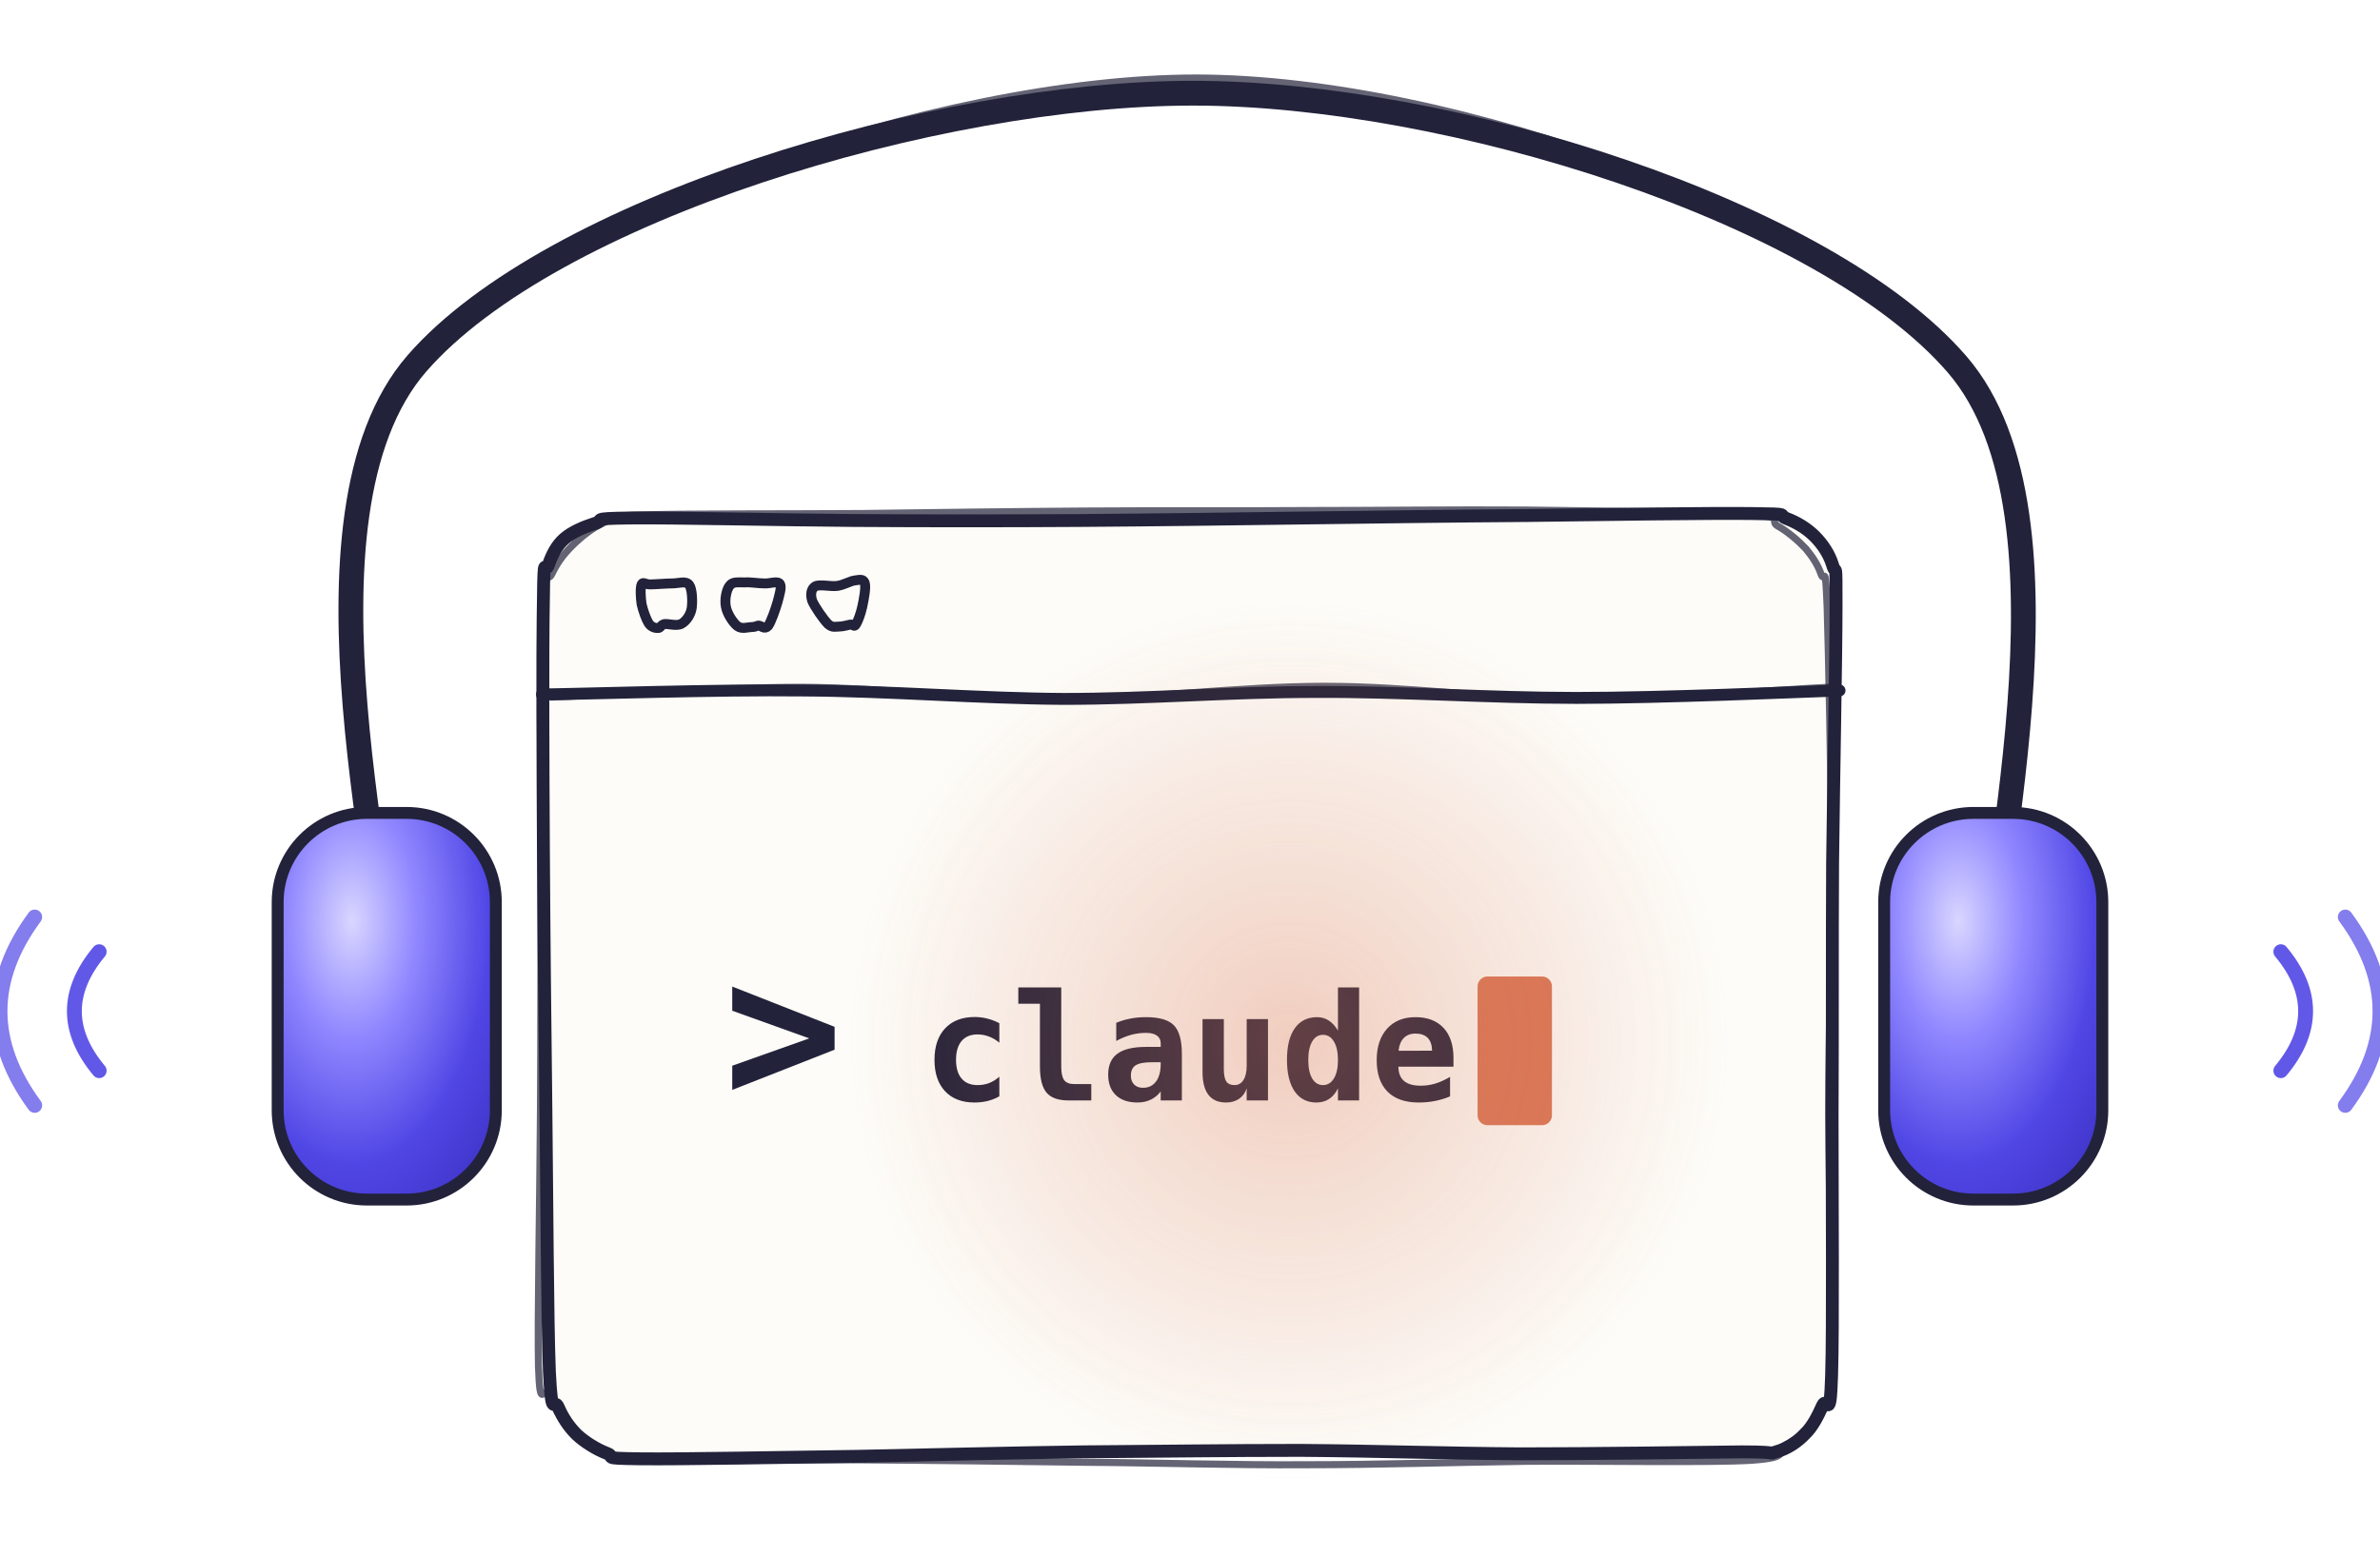
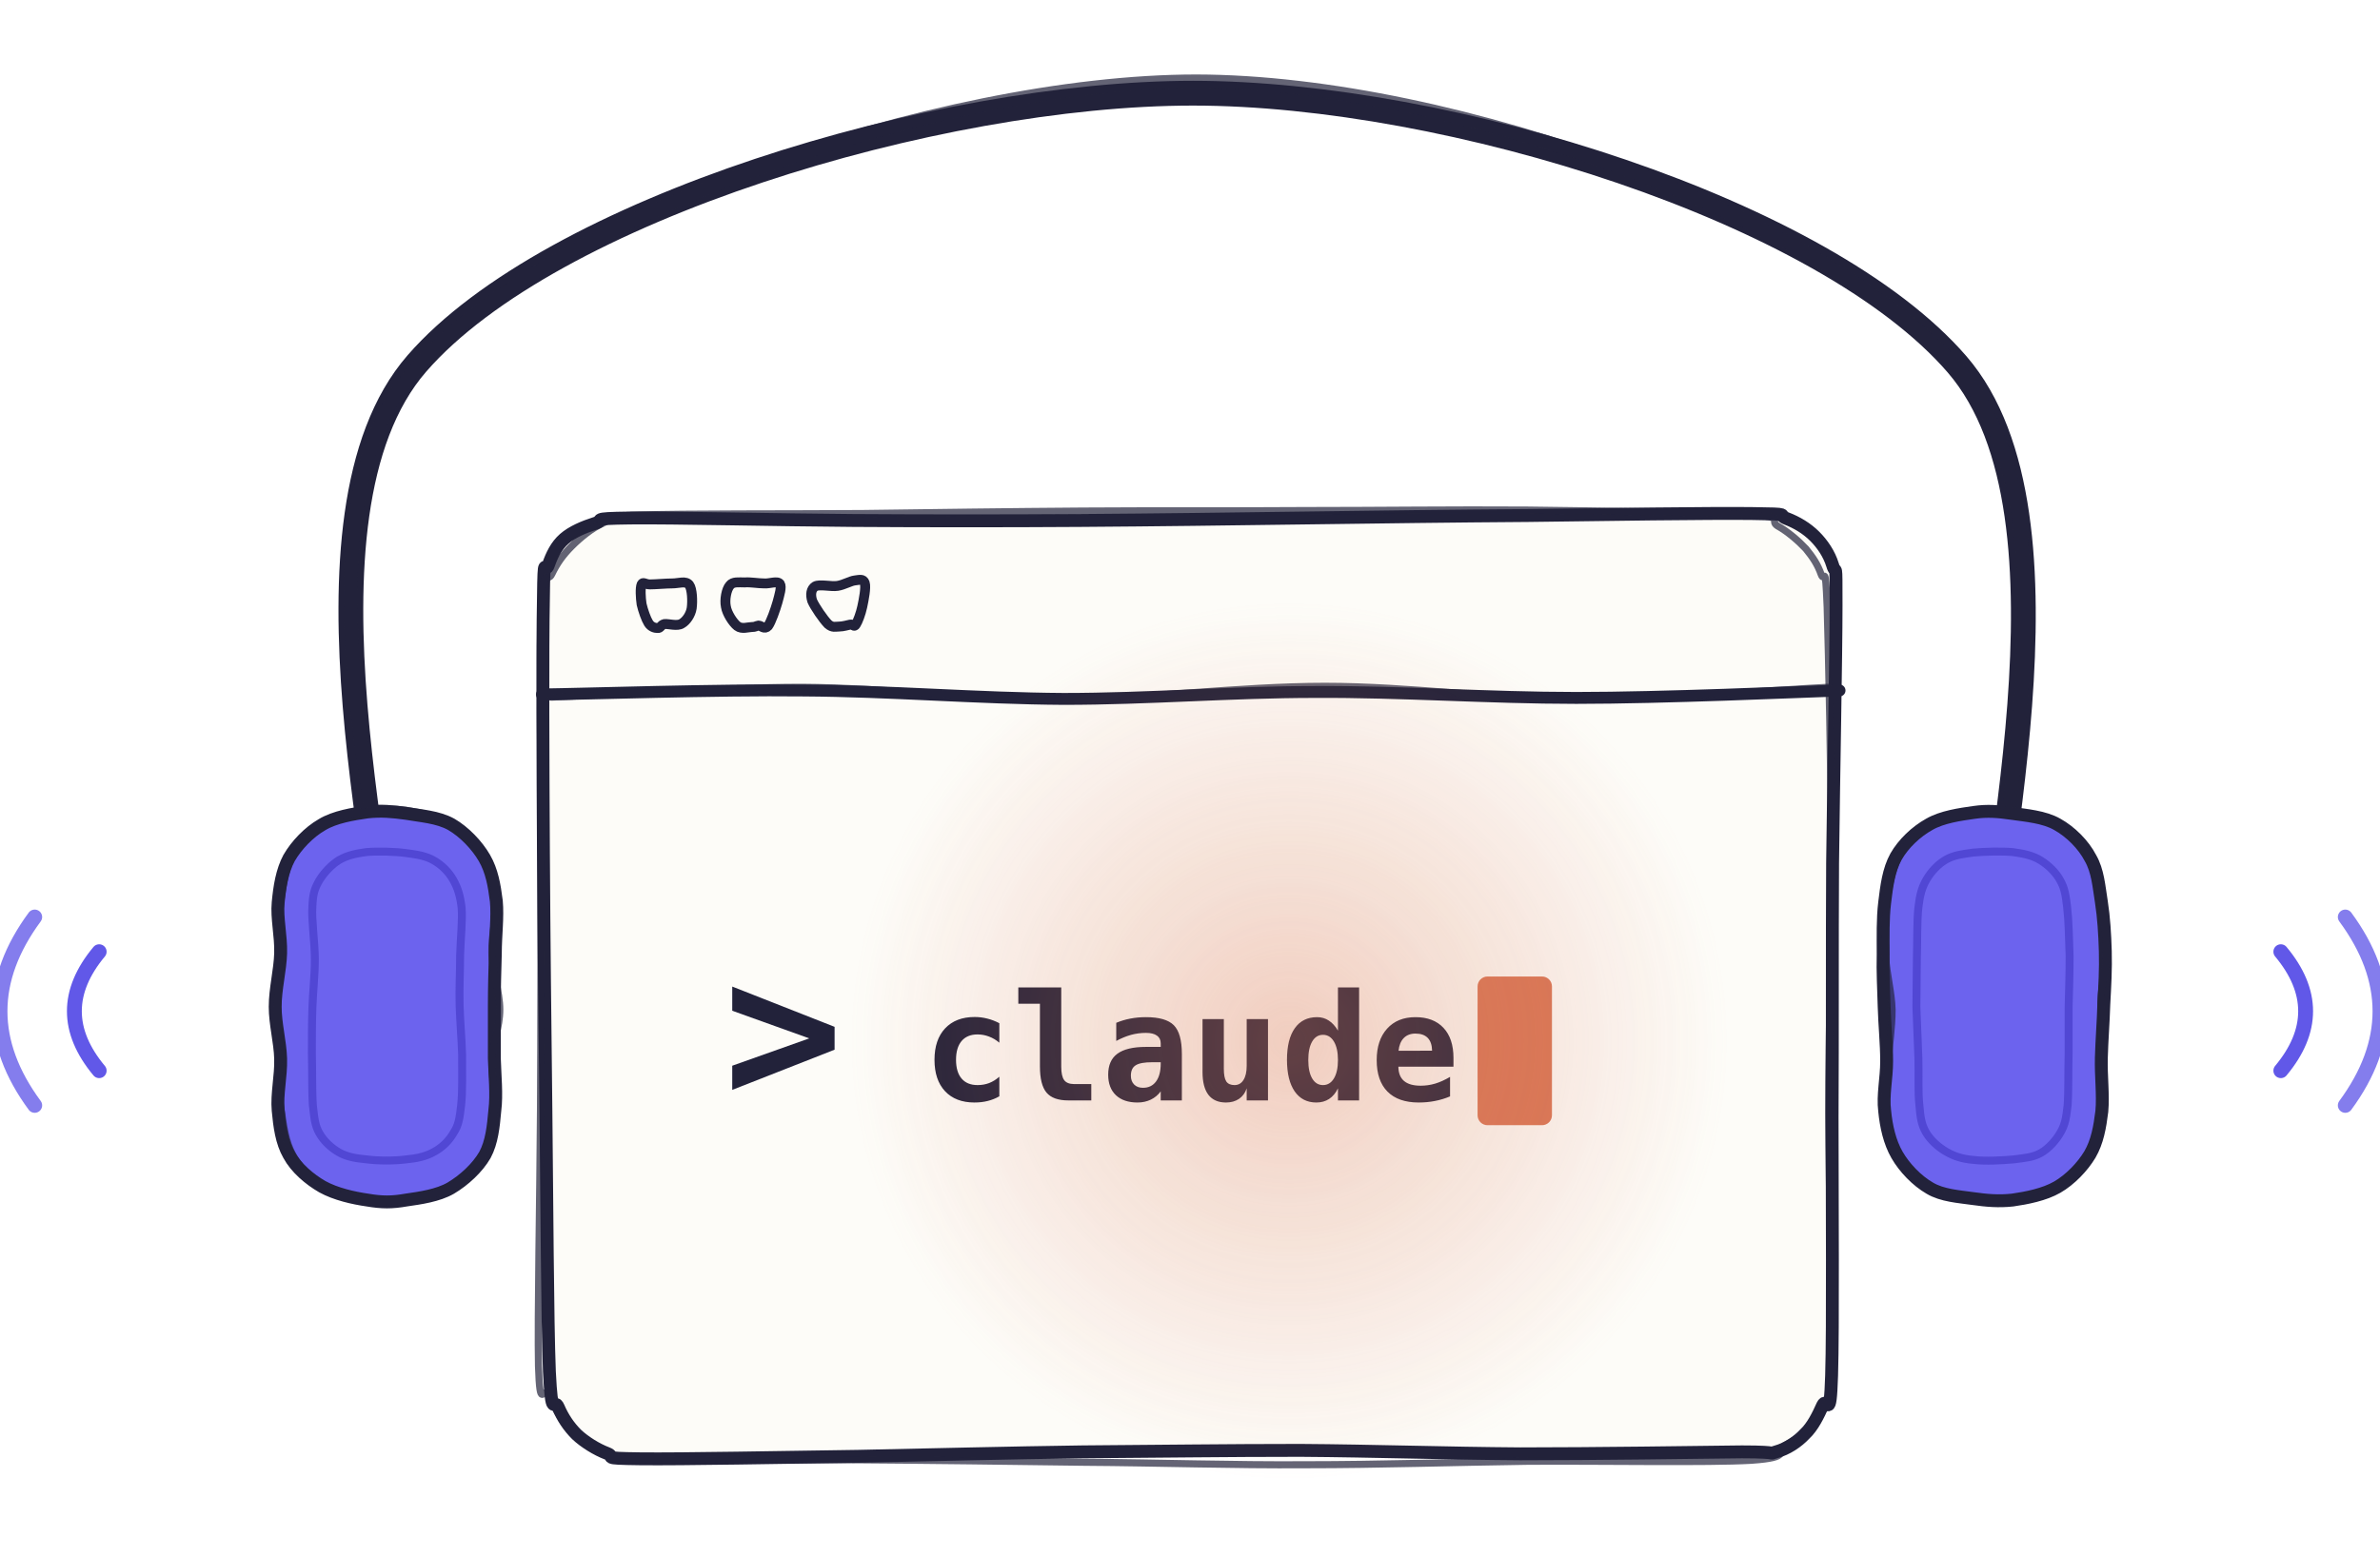
<svg xmlns="http://www.w3.org/2000/svg" viewBox="40 46 480 314" role="img" aria-label="A terminal running Claude Code, wearing headphones">
  <defs>
-     <radialGradient id="orbfill" cx=".34" cy=".28" r=".95">
-       <stop offset="0" stop-color="#d9d6ff" />
-       <stop offset=".32" stop-color="#8f86ff" />
-       <stop offset=".66" stop-color="#5046e5" />
-       <stop offset="1" stop-color="#3b2fc0" />
-     </radialGradient>
    <radialGradient id="halo">
      <stop offset=".55" stop-color="#5046e5" stop-opacity=".28" />
      <stop offset="1" stop-color="#5046e5" stop-opacity="0" />
    </radialGradient>
    <radialGradient id="warmhalo">
      <stop offset="0" stop-color="#d97757" stop-opacity=".45" />
      <stop offset="1" stop-color="#d97757" stop-opacity="0" />
    </radialGradient>
    <filter id="soft" x="-20%" y="-20%" width="140%" height="140%">
      <feDropShadow dx="0" dy="8" stdDeviation="10" flood-color="#1e1a50" flood-opacity="0.14" />
    </filter>
  </defs>
  <path d="M167.1 150.5C175.7 150.4 196.8 150.9 212.0 151.0C227.1 151.1 242.7 151.1 257.9 151.0C273.1 150.9 288.1 150.7 303.1 150.5C318.2 150.3 333.2 150.1 348.2 150.0C363.3 149.8 384.7 149.5 393.3 149.6C402.0 149.7 398.2 149.8 400.3 150.6C402.4 151.4 404.4 152.6 406.0 154.2C407.5 155.7 408.9 157.7 409.6 160.0C410.3 162.4 410.3 158.2 410.3 168.2C410.3 178.2 409.8 202.9 409.6 220.1C409.5 237.3 409.6 254.2 409.5 271.4C409.5 288.6 409.7 313.8 409.4 323.5C409.1 333.2 408.5 327.6 407.6 329.5C406.7 331.5 405.6 333.8 404.0 335.3C402.5 336.9 400.4 338.3 398.2 338.9C396.1 339.5 399.9 338.9 391.3 338.9C382.7 339.0 361.5 339.3 346.6 339.3C331.8 339.2 317.1 338.7 302.3 338.6C287.6 338.6 273.2 338.8 258.3 338.9C243.4 339.1 227.9 339.5 213.1 339.8C198.2 340.0 177.5 340.4 169.1 340.3C160.6 340.2 164.5 340.0 162.4 339.2C160.3 338.4 157.9 336.9 156.3 335.4C154.7 333.8 153.5 332.0 152.6 329.9C151.7 327.8 151.3 332.7 150.8 322.7C150.4 312.7 150.3 287.6 150.1 270.1C149.9 252.7 149.7 235.3 149.6 218.0C149.5 200.8 149.4 176.3 149.6 166.6C149.7 157.0 149.9 162.0 150.6 160.0C151.3 158.0 152.2 156.1 153.8 154.7C155.4 153.3 157.8 152.3 160.0 151.6C162.3 150.9 158.4 150.6 167.1 150.5Z" fill="#fdfcf8" opacity="1.000" />
  <path d="M167.1 150.5C175.7 150.4 196.8 150.9 212.0 151.0C227.1 151.1 242.7 151.1 257.9 151.0C273.1 150.9 288.1 150.7 303.1 150.5C318.2 150.3 333.2 150.1 348.2 150.0C363.3 149.8 384.7 149.5 393.3 149.6C402.0 149.7 398.2 149.8 400.3 150.6C402.4 151.4 404.4 152.6 406.0 154.2C407.5 155.7 408.9 157.7 409.6 160.0C410.3 162.4 410.3 158.2 410.3 168.2C410.3 178.2 409.8 202.9 409.6 220.1C409.5 237.3 409.6 254.2 409.5 271.4C409.5 288.6 409.7 313.8 409.4 323.5C409.1 333.2 408.5 327.6 407.6 329.5C406.7 331.5 405.6 333.8 404.0 335.3C402.5 336.9 400.4 338.3 398.2 338.9C396.1 339.5 399.9 338.9 391.3 338.9C382.7 339.0 361.5 339.3 346.6 339.3C331.8 339.2 317.1 338.7 302.3 338.6C287.6 338.6 273.2 338.8 258.3 338.9C243.4 339.1 227.9 339.5 213.1 339.8C198.2 340.0 177.5 340.4 169.1 340.3C160.6 340.2 164.5 340.0 162.4 339.2C160.3 338.4 157.9 336.9 156.3 335.4C154.7 333.8 153.5 332.0 152.6 329.9C151.7 327.8 151.3 332.7 150.8 322.7C150.4 312.7 150.3 287.6 150.1 270.1C149.9 252.7 149.7 235.3 149.6 218.0C149.5 200.8 149.4 176.3 149.6 166.6C149.7 157.0 149.9 162.0 150.6 160.0C151.3 158.0 152.2 156.1 153.8 154.7C155.4 153.3 157.8 152.3 160.0 151.6C162.3 150.9 158.4 150.6 167.1 150.5Z" fill="none" stroke="#22223a" stroke-width="2.6" stroke-linecap="round" stroke-linejoin="round" opacity="1" />
  <path d="M169.0 149.9C177.7 149.6 199.0 149.7 213.9 149.6C228.8 149.4 243.5 149.2 258.4 149.1C273.2 149.0 288.1 149.1 303.0 149.0C318.0 149.0 333.1 148.8 347.9 148.9C362.8 149.1 383.8 149.3 392.2 149.8C400.7 150.3 396.6 150.9 398.5 152.1C400.5 153.2 402.7 155.1 404.2 156.7C405.6 158.4 406.6 159.9 407.3 161.9C408.0 163.8 408.1 158.8 408.5 168.4C408.8 178.1 409.3 202.7 409.4 219.7C409.4 236.7 408.8 253.5 408.8 270.4C408.9 287.2 409.5 311.4 409.5 321.0C409.6 330.7 409.7 326.0 408.9 328.1C408.1 330.3 406.4 332.4 404.9 334.0C403.4 335.6 401.8 336.6 399.8 337.7C397.9 338.8 401.8 340.0 393.2 340.6C384.6 341.1 363.0 340.7 348.1 340.8C333.1 341.0 318.3 341.5 303.4 341.5C288.6 341.6 273.8 341.1 258.7 341.0C243.6 340.8 227.9 340.6 212.8 340.5C197.8 340.4 177.1 340.9 168.4 340.5C159.7 340.1 162.9 339.2 160.5 338.0C158.2 336.9 156.1 335.5 154.5 333.7C152.8 331.9 151.6 329.4 150.6 327.4C149.6 325.4 148.9 331.1 148.6 321.6C148.4 312.0 148.9 286.9 149.0 270.0C149.1 253.1 149.1 236.9 149.1 220.1C149.1 203.2 148.8 178.8 149.1 169.1C149.5 159.4 150.3 163.9 151.3 161.8C152.3 159.7 153.5 158.0 155.3 156.2C157.0 154.5 159.4 152.5 161.7 151.5C164.0 150.4 160.3 150.2 169.0 149.9Z" fill="none" stroke="#22223a" stroke-width="1.43" stroke-linecap="round" opacity="0.7" />
  <path d="M149.3 186.1C158.0 186.0 184.4 185.1 202.0 185.3C219.5 185.4 237.3 186.9 254.5 187.0C271.8 187.0 288.1 185.6 305.3 185.6C322.5 185.5 340.2 186.8 357.9 186.8C375.5 186.8 402.2 185.6 411.0 185.3" fill="none" stroke="#22223a" stroke-width="2.4" stroke-linecap="round" stroke-linejoin="round" opacity="1" />
  <path d="M151.2 186.7C159.6 186.4 184.7 184.6 201.7 184.6C218.7 184.7 235.8 187.0 253.4 187.0C271.0 187.0 289.7 184.4 307.2 184.4C324.6 184.4 341.3 187.0 358.2 187.0C375.2 187.0 400.3 185.0 408.7 184.6" fill="none" stroke="#22223a" stroke-width="1.32" stroke-linecap="round" opacity="0.7" />
  <path d="M179.5 168.7C179.3 170.0 178.4 171.3 177.5 171.8C176.6 172.4 174.8 171.8 174.0 171.9C173.2 172.1 173.2 172.8 172.6 172.7C172.1 172.7 171.3 172.5 170.8 171.7C170.3 170.9 169.7 169.2 169.4 167.9C169.2 166.6 169.1 164.6 169.4 163.9C169.7 163.3 170.1 163.9 171.1 163.9C172.2 163.9 174.3 163.7 175.6 163.7C176.9 163.7 178.3 163.1 179.0 164.0C179.6 164.8 179.7 167.3 179.5 168.7Z" fill="none" stroke="#22223a" stroke-width="2" stroke-linecap="round" stroke-linejoin="round" opacity="1" />
  <path d="M196.8 167.5C196.4 168.9 195.5 171.5 194.9 172.3C194.2 173.1 193.5 172.2 193.0 172.2C192.4 172.3 192.4 172.5 191.6 172.5C190.9 172.5 189.6 173.0 188.7 172.3C187.8 171.6 186.6 169.7 186.4 168.4C186.1 167.0 186.5 164.9 187.2 164.1C187.8 163.3 189.0 163.5 190.2 163.5C191.3 163.4 192.9 163.7 194.1 163.7C195.2 163.8 196.8 163.1 197.3 163.8C197.7 164.4 197.2 166.0 196.8 167.5Z" fill="none" stroke="#22223a" stroke-width="2" stroke-linecap="round" stroke-linejoin="round" opacity="1" />
  <path d="M213.9 168.4C213.6 169.8 213.0 171.4 212.6 172.0C212.2 172.6 212.1 171.9 211.5 172.0C211.0 172.1 210.0 172.4 209.3 172.4C208.5 172.4 207.9 172.7 207.0 171.9C206.1 171.0 204.3 168.4 203.8 167.2C203.4 165.9 203.6 164.8 204.4 164.3C205.3 163.8 207.6 164.4 208.9 164.2C210.2 164.0 211.5 163.2 212.4 163.1C213.3 163.0 214.1 162.7 214.4 163.6C214.7 164.5 214.2 167.0 213.9 168.4Z" fill="none" stroke="#22223a" stroke-width="2" stroke-linecap="round" stroke-linejoin="round" opacity="1" />
  <text x="198.0" y="268.0" font-family="Menlo, monospace" font-size="40" font-weight="700" fill="#22223a" text-anchor="middle" opacity="1">&gt;</text>
  <text x="226" y="268" font-family="Menlo, monospace" font-size="30" font-weight="700" fill="#22223a">claude</text>
  <rect x="338" y="243" width="15" height="30" rx="2" fill="#d97757">
    <animate attributeName="opacity" values="1;1;0;0" keyTimes="0;.5;.5;1" dur="1.1s" repeatCount="indefinite" />
  </rect>
  <g transform="translate(300.0 256.0) rotate(0.0) scale(1)" opacity="1.000">
    <circle r="88.4" fill="url(#warmhalo)" opacity="0.780" />
  </g>
  <path d="M118.7 250.6C119.6 228.7 97.1 150.3 124.1 119.3C151.1 88.3 228.8 64.8 280.6 64.8C332.3 64.8 408.0 88.6 434.7 119.5C461.4 150.4 439.7 228.3 440.7 250.1" fill="none" stroke="#22223a" stroke-width="5" stroke-linecap="round" stroke-linejoin="round" opacity="1" />
  <path d="M120.6 249.5C121.0 228.1 96.5 152.3 123.2 121.1C150.0 89.9 229.3 62.4 281.3 62.4C333.3 62.5 408.9 90.1 435.4 121.2C461.9 152.4 439.4 227.8 440.2 249.1" fill="none" stroke="#22223a" stroke-width="2.75" stroke-linecap="round" opacity="0.7" />
-   <rect x="96" y="210" width="44" height="78" rx="18" fill="url(#orbfill)" stroke="#22223a" stroke-width="2.4" />
-   <rect x="420" y="210" width="44" height="78" rx="18" fill="url(#orbfill)" stroke="#22223a" stroke-width="2.4" />
+   <path d="M122.0 210.1C124.8 210.6 128.3 210.8 131.0 212.3C133.6 213.8 136.2 216.5 137.7 219.1C139.2 221.7 139.7 224.6 140.1 227.8C140.4 231.0 139.9 234.8 139.9 238.3C139.8 241.8 139.7 245.3 139.7 248.8C139.7 252.3 139.7 256.0 139.7 259.5C139.8 263.0 140.2 266.8 139.8 270.0C139.5 273.3 139.2 276.4 137.8 279.0C136.3 281.6 133.6 284.1 130.9 285.7C128.3 287.2 124.7 287.7 121.9 288.1C119.1 288.6 117.0 288.6 114.1 288.1C111.3 287.7 107.7 286.9 105.0 285.4C102.4 283.9 99.7 281.6 98.3 279.0C96.8 276.4 96.4 273.2 96.1 270.0C95.8 266.7 96.7 263.1 96.6 259.6C96.5 256.1 95.5 252.6 95.5 249.1C95.5 245.5 96.5 241.8 96.6 238.3C96.7 234.8 95.8 231.2 96.1 228.1C96.4 224.9 96.9 221.7 98.3 219.1C99.8 216.5 102.3 213.9 104.9 212.4C107.5 210.8 111.3 210.2 114.1 209.8C116.9 209.5 119.1 209.7 122.0 210.1Z" fill="#6c63ee" />
+   <path d="M121.9 218.1C124.2 218.4 126.0 218.7 127.5 219.6C129.1 220.5 130.5 221.9 131.4 223.5C132.3 225.1 132.8 226.6 133.1 229.1C133.3 231.7 132.9 235.3 132.8 238.6C132.8 241.9 132.6 245.6 132.7 248.9C132.8 252.3 133.1 255.4 133.2 258.8C133.2 262.1 133.3 266.4 133.0 269.0C132.7 271.6 132.5 273.0 131.5 274.5C130.6 276.1 129.2 277.5 127.5 278.4C125.9 279.3 124.1 279.7 121.9 279.9C119.6 280.2 116.3 280.2 114.0 279.9C111.8 279.7 110.0 279.4 108.4 278.5C106.8 277.6 105.3 276.2 104.4 274.6C103.5 273.0 103.4 271.6 103.1 269.0C102.9 266.3 103.0 261.9 102.9 258.6C102.9 255.4 102.9 252.6 103.0 249.4C103.1 246.2 103.5 242.9 103.5 239.5C103.5 236.1 102.8 231.5 103.0 228.9C103.1 226.2 103.5 225.2 104.4 223.6C105.4 222.0 106.8 220.5 108.4 219.5C110.0 218.6 111.6 218.2 113.9 217.9C116.2 217.7 119.7 217.8 121.9 218.1Z" fill="none" stroke="#3b2fc0" stroke-width="1.6" stroke-linecap="round" stroke-linejoin="round" opacity=".55" />
+   <path d="M122.0 210.1C124.8 210.6 128.3 210.8 131.0 212.3C133.6 213.8 136.2 216.5 137.7 219.1C139.2 221.7 139.7 224.6 140.1 227.8C140.4 231.0 139.9 234.8 139.9 238.3C139.8 241.8 139.7 245.3 139.7 248.8C139.7 252.3 139.7 256.0 139.7 259.5C139.8 263.0 140.2 266.8 139.8 270.0C139.5 273.3 139.2 276.4 137.8 279.0C136.3 281.6 133.6 284.1 130.9 285.7C128.3 287.2 124.7 287.7 121.9 288.1C119.1 288.6 117.0 288.6 114.1 288.1C111.3 287.7 107.7 286.9 105.0 285.4C102.4 283.9 99.7 281.6 98.3 279.0C96.8 276.4 96.4 273.2 96.1 270.0C95.8 266.7 96.7 263.1 96.6 259.6C96.5 256.1 95.5 252.6 95.5 249.1C95.5 245.5 96.5 241.8 96.6 238.3C96.7 234.8 95.8 231.2 96.1 228.1C96.4 224.9 96.9 221.7 98.3 219.1C99.8 216.5 102.3 213.9 104.9 212.4C107.5 210.8 111.3 210.2 114.1 209.8C116.9 209.5 119.1 209.7 122.0 210.1Z" fill="none" stroke="#22223a" stroke-width="2.6" stroke-linecap="round" stroke-linejoin="round" />
+   <path d="M122.0 209.5C124.7 209.9 128.3 210.6 130.9 212.1C133.5 213.6 136.2 216.0 137.7 218.5C139.2 221.1 139.7 224.4 139.9 227.7C140.2 230.9 139.1 234.5 139.2 238.2C139.3 241.9 140.8 246.1 140.8 249.7C140.8 253.3 139.4 256.3 139.2 259.7C139.1 263.1 140.0 266.8 139.7 270.0C139.3 273.3 138.7 276.6 137.2 279.2C135.7 281.7 133.3 284.1 130.8 285.6C128.3 287.0 124.8 287.5 122.1 287.9C119.4 288.4 117.3 288.6 114.6 288.3C111.9 288.0 108.3 287.5 105.8 286.0C103.2 284.4 100.6 281.8 99.1 279.1C97.6 276.4 97.2 273.3 96.7 269.9C96.2 266.6 96.3 262.6 96.1 259.0C96.0 255.3 95.9 251.5 96.0 248.1C96.0 244.8 96.2 242.3 96.3 238.8C96.4 235.3 96.2 230.7 96.7 227.4C97.2 224.0 97.6 221.1 99.1 218.5C100.7 215.9 103.3 213.3 105.9 211.8C108.5 210.4 112.0 210.0 114.7 209.6C117.3 209.2 119.3 209.1 122.0 209.5Z" fill="none" stroke="#22223a" stroke-width="1.43" stroke-linecap="round" opacity=".7" />
+   <path d="M445.8 210.1C448.6 210.5 452.3 210.8 454.9 212.3C457.6 213.8 460.2 216.4 461.6 219.1C463.1 221.7 463.3 224.8 463.8 227.9C464.3 231.1 464.5 234.5 464.6 237.9C464.7 241.4 464.5 245.0 464.3 248.6C464.2 252.1 463.9 255.8 463.8 259.4C463.7 263.0 464.2 266.9 463.9 270.2C463.5 273.4 463.0 276.3 461.5 278.9C460.0 281.4 457.5 284.0 454.9 285.5C452.3 287.0 448.7 287.7 445.9 288.1C443.1 288.4 440.7 288.2 437.9 287.8C435.1 287.4 431.7 287.2 429.2 285.7C426.6 284.2 424.1 281.6 422.6 279.0C421.1 276.4 420.4 273.2 420.1 270.1C419.7 266.9 420.5 263.6 420.5 260.1C420.5 256.6 420.1 252.7 420.0 249.1C419.9 245.5 419.7 242.0 419.8 238.5C419.8 235.0 419.7 231.4 420.1 228.1C420.5 224.8 420.9 221.5 422.4 218.8C423.9 216.2 426.4 213.8 429.1 212.3C431.7 210.8 435.3 210.3 438.1 209.9C440.9 209.5 443.0 209.7 445.8 210.1Z" fill="#6c63ee" />
+   <path d="M445.9 217.9C448.2 218.2 450.0 218.6 451.6 219.6C453.2 220.6 454.7 222.1 455.5 223.6C456.4 225.2 456.6 226.5 456.9 229.0C457.2 231.5 457.3 235.5 457.4 238.8C457.4 242.2 457.3 246.0 457.2 249.3C457.2 252.6 457.2 255.3 457.2 258.6C457.1 261.9 457.2 266.4 457.0 269.0C456.7 271.6 456.5 272.8 455.6 274.4C454.7 276.0 453.2 277.7 451.6 278.6C450.0 279.5 448.4 279.6 446.1 279.9C443.9 280.1 440.3 280.3 438.0 280.0C435.7 279.8 434.2 279.3 432.6 278.4C431.0 277.5 429.3 276.0 428.4 274.4C427.5 272.8 427.3 271.4 427.1 268.9C426.8 266.4 427.0 262.7 426.9 259.4C426.8 256.1 426.6 252.4 426.5 249.1C426.5 245.7 426.6 242.5 426.6 239.2C426.7 235.9 426.6 231.7 426.9 229.1C427.2 226.5 427.6 225.1 428.5 223.5C429.5 221.8 430.9 220.3 432.5 219.4C434.1 218.5 435.8 218.3 438.0 218.0C440.2 217.8 443.6 217.7 445.9 217.9Z" fill="none" stroke="#3b2fc0" stroke-width="1.6" stroke-linecap="round" stroke-linejoin="round" opacity=".55" />
+   <path d="M445.8 210.1C448.6 210.5 452.3 210.8 454.9 212.3C457.6 213.8 460.2 216.4 461.6 219.1C463.1 221.7 463.3 224.8 463.8 227.9C464.3 231.1 464.5 234.5 464.6 237.9C464.7 241.4 464.5 245.0 464.3 248.6C464.2 252.1 463.9 255.8 463.8 259.4C463.7 263.0 464.2 266.9 463.9 270.2C463.5 273.4 463.0 276.3 461.5 278.9C460.0 281.4 457.5 284.0 454.9 285.5C452.3 287.0 448.7 287.7 445.9 288.1C443.1 288.4 440.7 288.2 437.9 287.8C435.1 287.4 431.7 287.2 429.2 285.7C426.6 284.2 424.1 281.6 422.6 279.0C421.1 276.4 420.4 273.2 420.1 270.1C419.7 266.9 420.5 263.6 420.5 260.1C420.5 256.6 420.1 252.7 420.0 249.1C419.9 245.5 419.7 242.0 419.8 238.5C419.8 235.0 419.7 231.4 420.1 228.1C420.5 224.8 420.9 221.5 422.4 218.8C423.9 216.2 426.4 213.8 429.1 212.3C431.7 210.8 435.3 210.3 438.1 209.9C440.9 209.5 443.0 209.7 445.8 210.1Z" fill="none" stroke="#22223a" stroke-width="2.6" stroke-linecap="round" stroke-linejoin="round" />
+   <path d="M445.9 209.7C448.6 210.1 452.3 210.6 454.8 212.0C457.4 213.4 459.7 215.7 461.2 218.3C462.7 220.9 463.2 224.2 463.8 227.6C464.4 231.0 464.8 235.3 464.8 238.7C464.8 242.1 463.8 244.4 463.7 247.9C463.6 251.4 464.1 255.8 464.1 259.5C464.1 263.3 464.2 267.1 463.8 270.5C463.4 273.8 463.1 276.8 461.6 279.4C460.1 282.0 457.4 284.5 454.8 286.0C452.3 287.5 448.8 288.1 446.1 288.5C443.4 288.8 441.4 288.6 438.6 288.2C435.8 287.8 431.9 287.5 429.3 286.1C426.7 284.6 424.3 282.0 422.8 279.3C421.3 276.6 420.7 273.1 420.3 270.0C420.0 266.9 420.6 263.9 420.8 260.5C421.0 257.1 421.6 253.3 421.6 249.7C421.5 246.1 420.5 242.6 420.3 239.0C420.2 235.3 420.1 231.0 420.6 227.5C421.1 224.1 421.7 221.0 423.2 218.4C424.6 215.9 426.9 213.6 429.4 212.2C432.0 210.7 435.7 210.1 438.4 209.7C441.2 209.3 443.2 209.3 445.9 209.7Z" fill="none" stroke="#22223a" stroke-width="1.43" stroke-linecap="round" opacity=".7" />
  <path d="M60.0 238.0 q -10.0 12.0 0 24.0" fill="none" stroke="#5046e5" stroke-width="3" stroke-linecap="round" opacity="0.900" />
  <path d="M47.0 231.0 q -14.0 19.0 0 38.0" fill="none" stroke="#5046e5" stroke-width="3" stroke-linecap="round" opacity="0.700" />
  <path d="M34.0 224.0 q -18.0 26.0 0 52.0" fill="none" stroke="#5046e5" stroke-width="3" stroke-linecap="round" opacity="0.500" />
  <path d="M500.0 238.0 q 10.0 12.0 0 24.0" fill="none" stroke="#5046e5" stroke-width="3" stroke-linecap="round" opacity="0.900" />
  <path d="M513.0 231.0 q 14.0 19.0 0 38.0" fill="none" stroke="#5046e5" stroke-width="3" stroke-linecap="round" opacity="0.700" />
  <path d="M526.0 224.0 q 18.0 26.0 0 52.0" fill="none" stroke="#5046e5" stroke-width="3" stroke-linecap="round" opacity="0.500" />
</svg>
